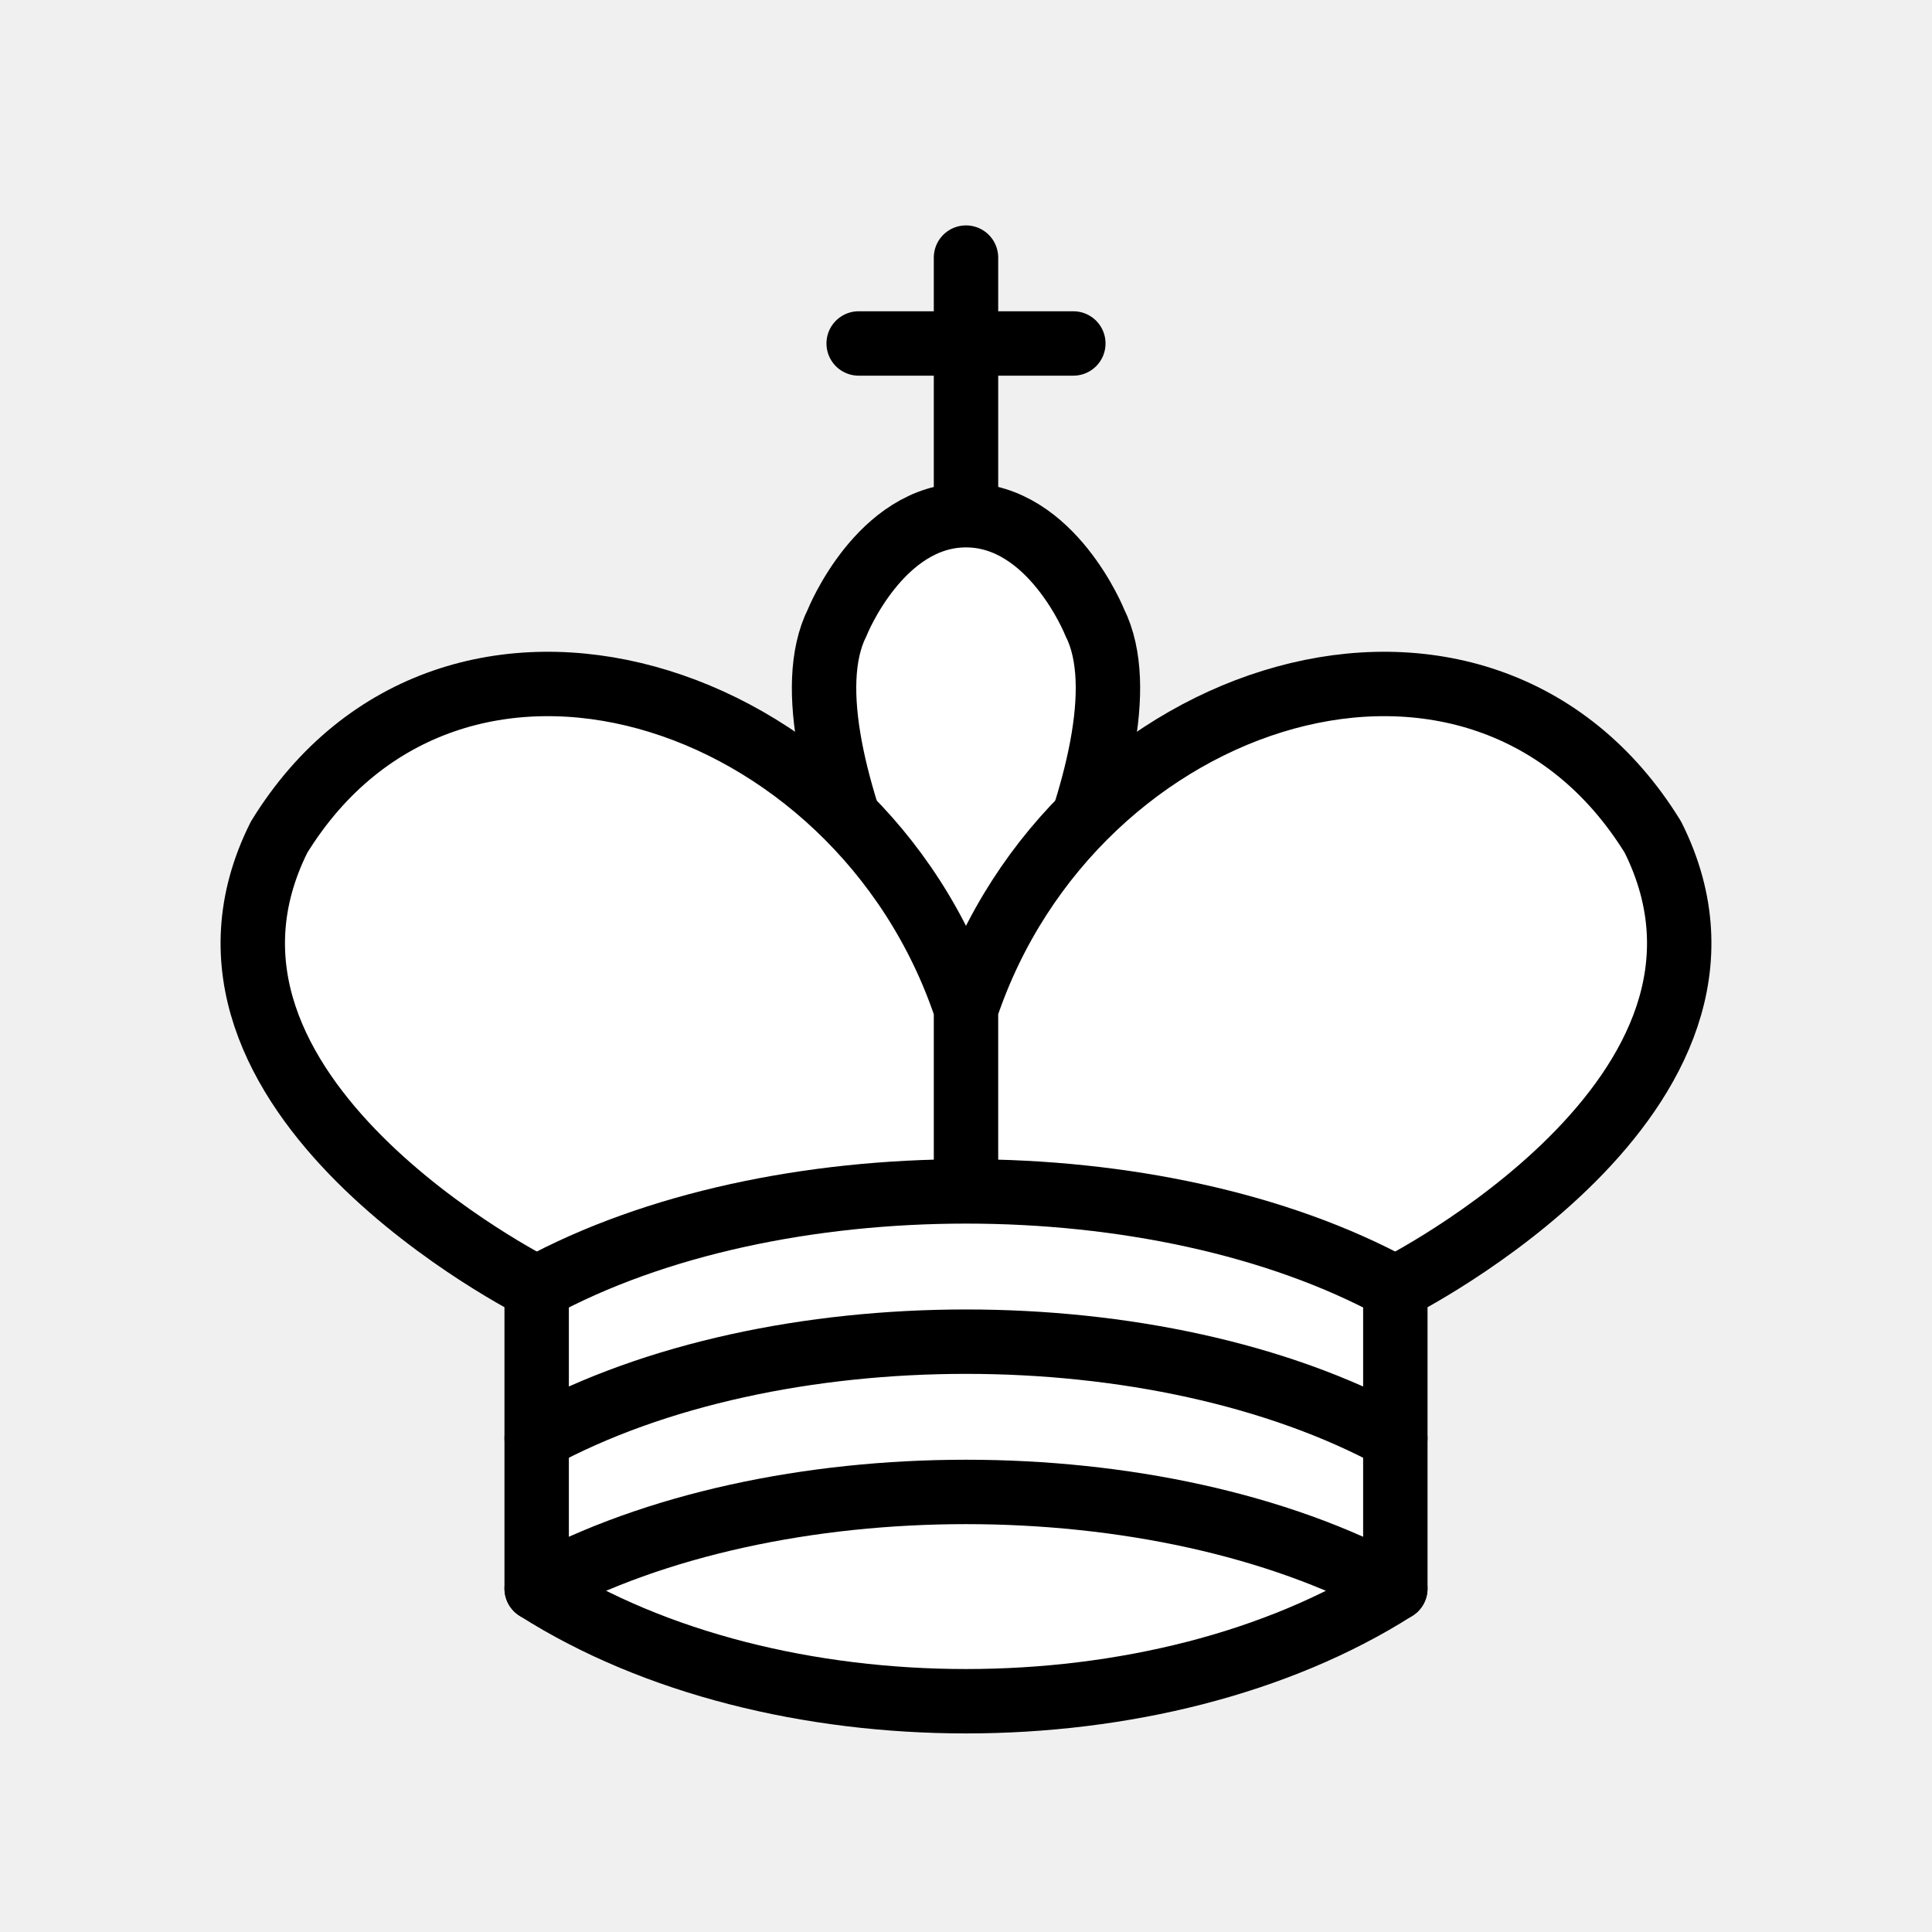
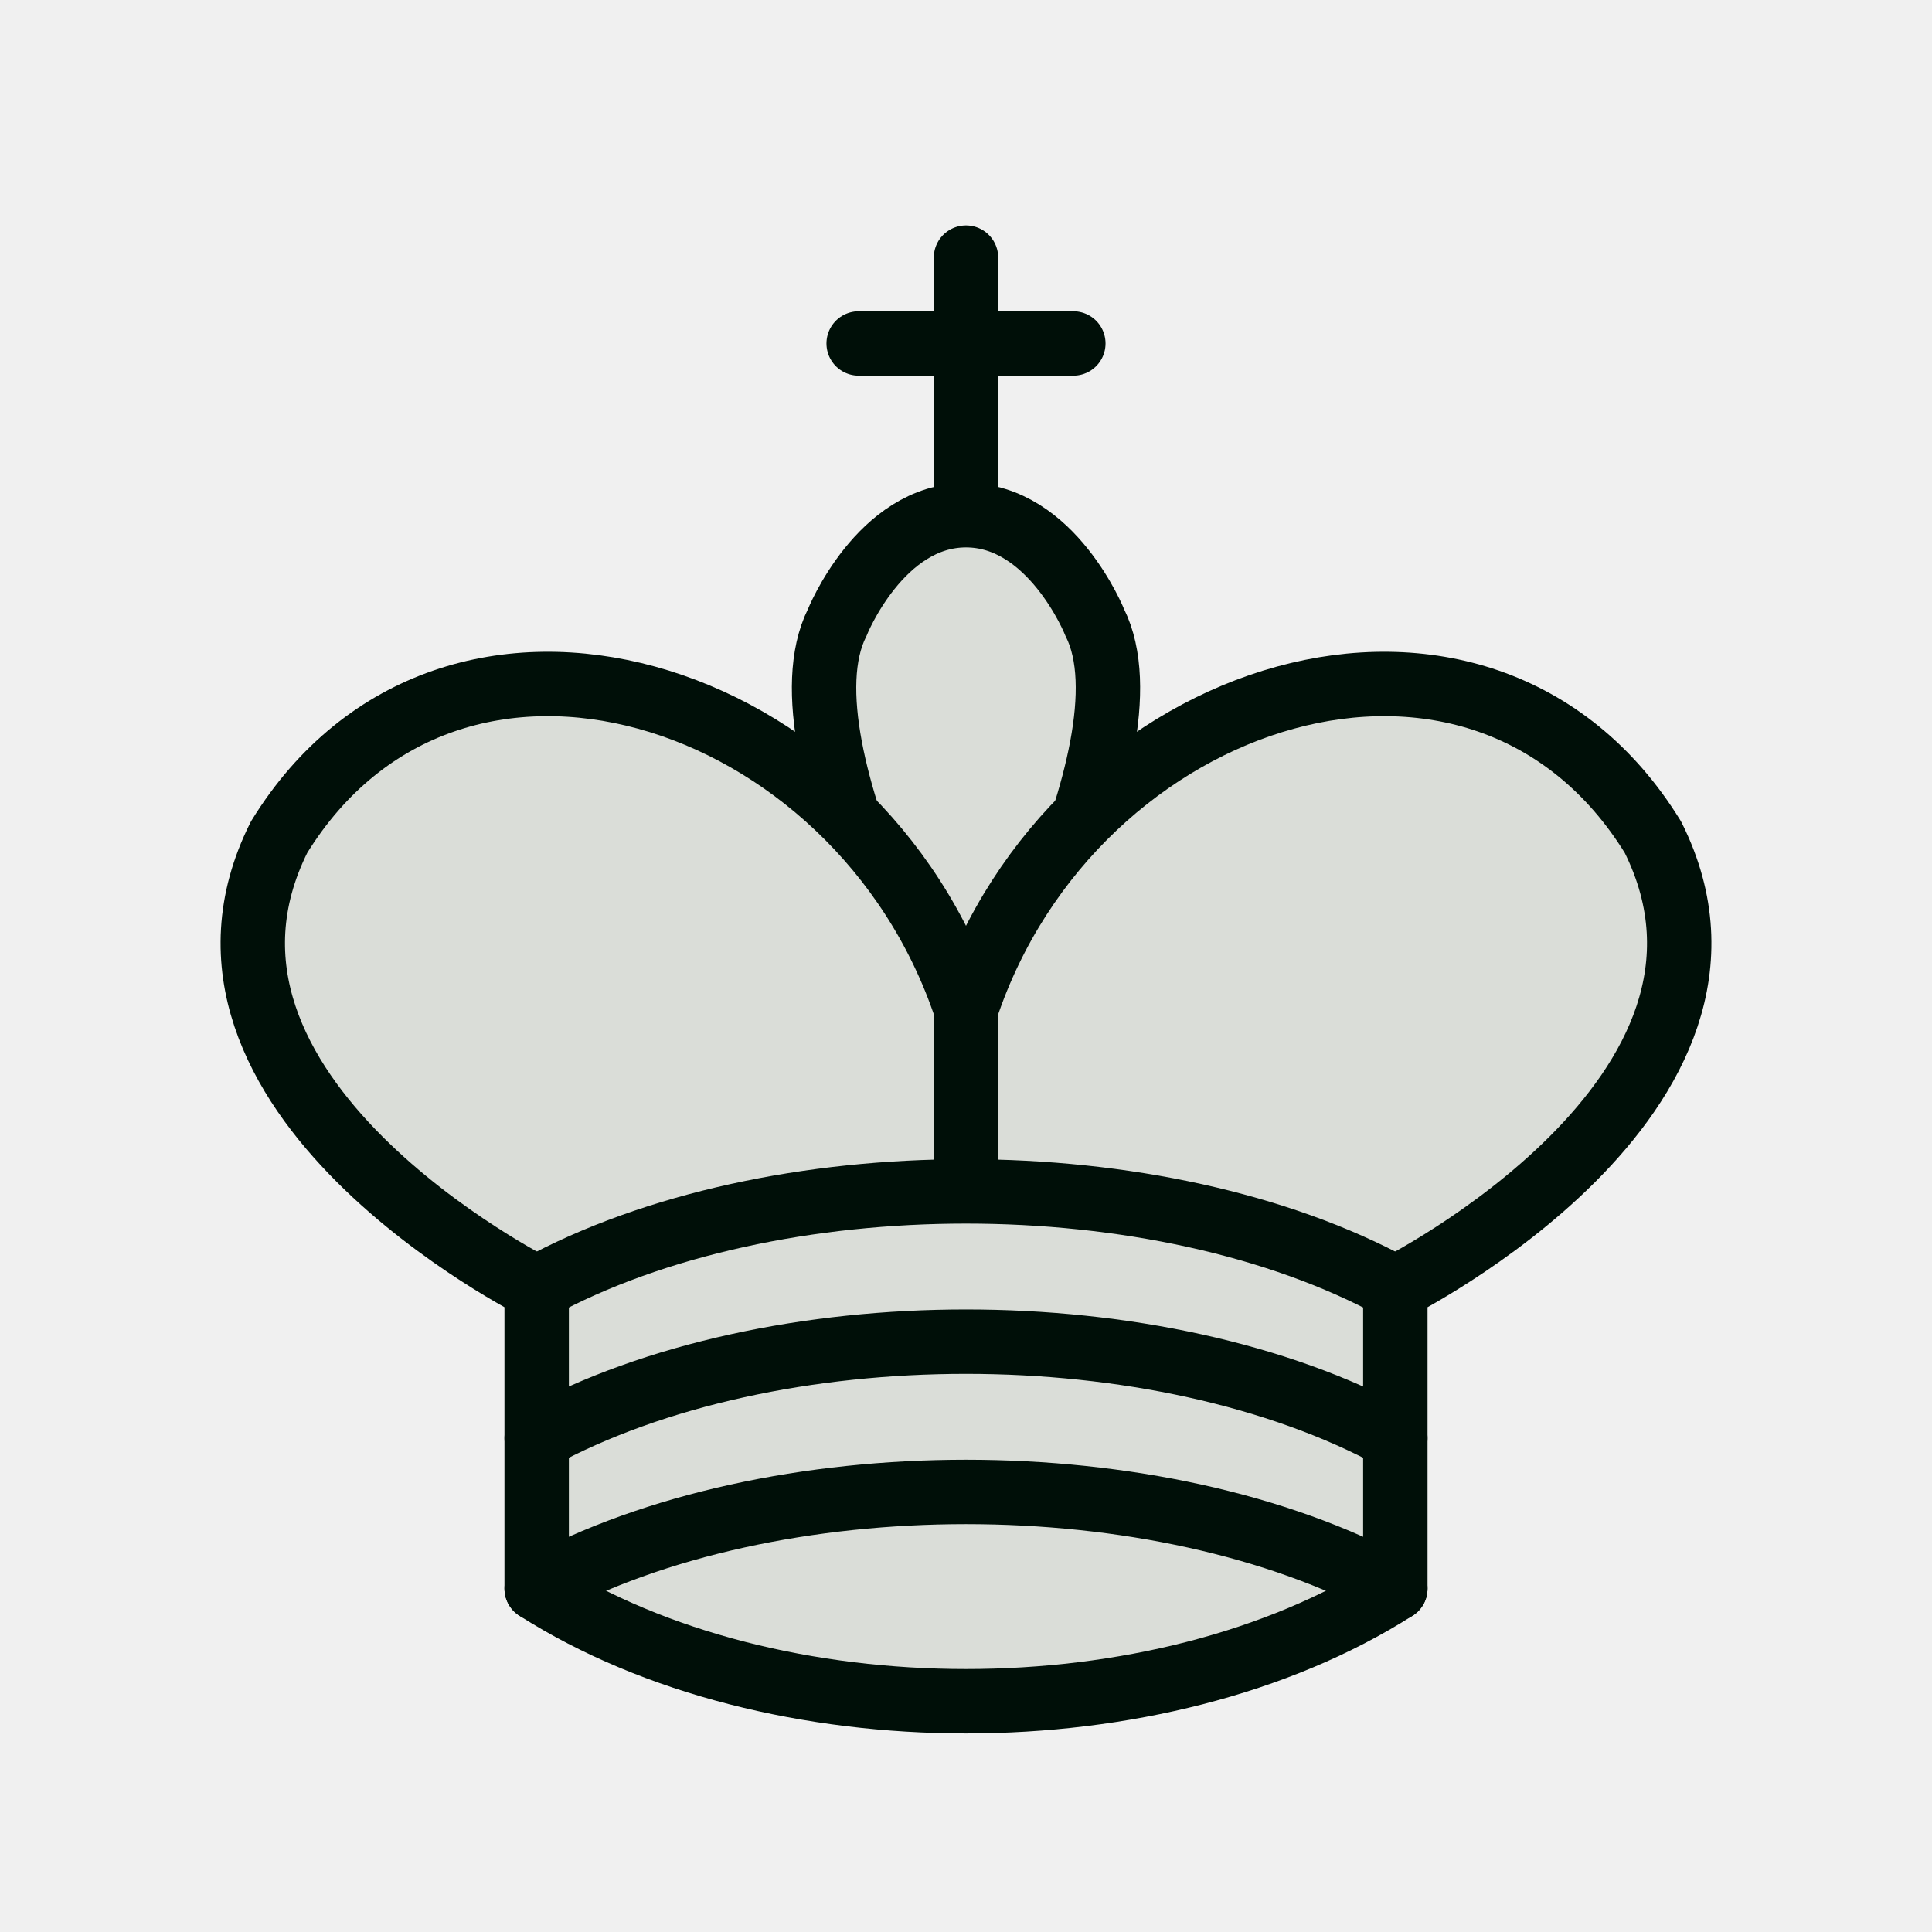
<svg xmlns="http://www.w3.org/2000/svg" version="1.1" width="45" height="45">
-   <g style="fill:none; fill-opacity:1; fill-rule:evenodd; stroke:#000000; stroke-width:1.5; stroke-linecap:round;stroke-linejoin:round;stroke-miterlimit:4; stroke-dasharray:none; stroke-opacity:1;">
-     <path d="M 22.5,11.63 L 22.5,6" style="fill:none; stroke:#000000; stroke-linejoin:miter;" />
-     <path d="M 20,8 L 25,8" style="fill:none; stroke:#000000; stroke-linejoin:miter;" />
-     <path d="M 22.5,25 C 22.5,25 27,17.5 25.5,14.5 C 25.5,14.5 24.5,12 22.5,12 C 20.5,12 19.5,14.5 19.5,14.5 C 18,17.5 22.5,25 22.5,25" style="fill:#ffffff; stroke:#000000; stroke-linecap:butt; stroke-linejoin:miter;" />
-     <path d="M 12.5,37 C 18,40.5 27,40.5 32.5,37 L 32.5,30 C 32.5,30 41.5,25.5 38.5,19.5 C 34.5,13 25,16 22.5,23.5 L 22.5,27 L 22.5,23.5 C 20,16 10.5,13 6.5,19.5 C 3.5,25.5 12.5,30 12.5,30 L 12.5,37" style="fill:#ffffff; stroke:#000000;" />
-     <path d="M 12.5,30 C 18,27 27,27 32.5,30" style="fill:none; stroke:#000000;" />
-     <path d="M 12.5,33.5 C 18,30.5 27,30.5 32.5,33.5" style="fill:none; stroke:#000000;" />
-     <path d="M 12.5,37 C 18,34 27,34 32.5,37" style="fill:none; stroke:#000000;" />
+   <g style="fill:none; fill-opacity:1; fill-rule:evenodd; stroke:#000f08; stroke-width:1.5; stroke-linecap:round;stroke-linejoin:round;stroke-miterlimit:4; stroke-dasharray:none; stroke-opacity:1;">
+     <path d="M 22.5,11.63 L 22.5,6" style="fill:none; stroke:#000f08; stroke-linejoin:miter;" />
+     <path d="M 20,8 L 25,8" style="fill:none; stroke:#000f08; stroke-linejoin:miter;" />
+     <path d="M 22.5,25 C 22.5,25 27,17.5 25.5,14.5 C 25.5,14.5 24.5,12 22.5,12 C 20.5,12 19.5,14.5 19.5,14.5 C 18,17.5 22.5,25 22.5,25" style="fill:#daddd8; stroke:#000f08; stroke-linecap:butt; stroke-linejoin:miter;" />
+     <path d="M 12.5,37 C 18,40.5 27,40.5 32.5,37 L 32.5,30 C 32.5,30 41.5,25.5 38.5,19.5 C 34.5,13 25,16 22.5,23.5 L 22.5,27 L 22.5,23.5 C 20,16 10.5,13 6.5,19.5 C 3.5,25.5 12.5,30 12.5,30 L 12.5,37" style="fill:#daddd8; stroke:#000f08;" />
+     <path d="M 12.5,30 C 18,27 27,27 32.5,30" style="fill:none; stroke:#000f08;" />
+     <path d="M 12.5,33.5 C 18,30.5 27,30.5 32.5,33.5" style="fill:none; stroke:#000f08;" />
+     <path d="M 12.5,37 C 18,34 27,34 32.5,37" style="fill:none; stroke:#000f08;" />
  </g>
</svg>
